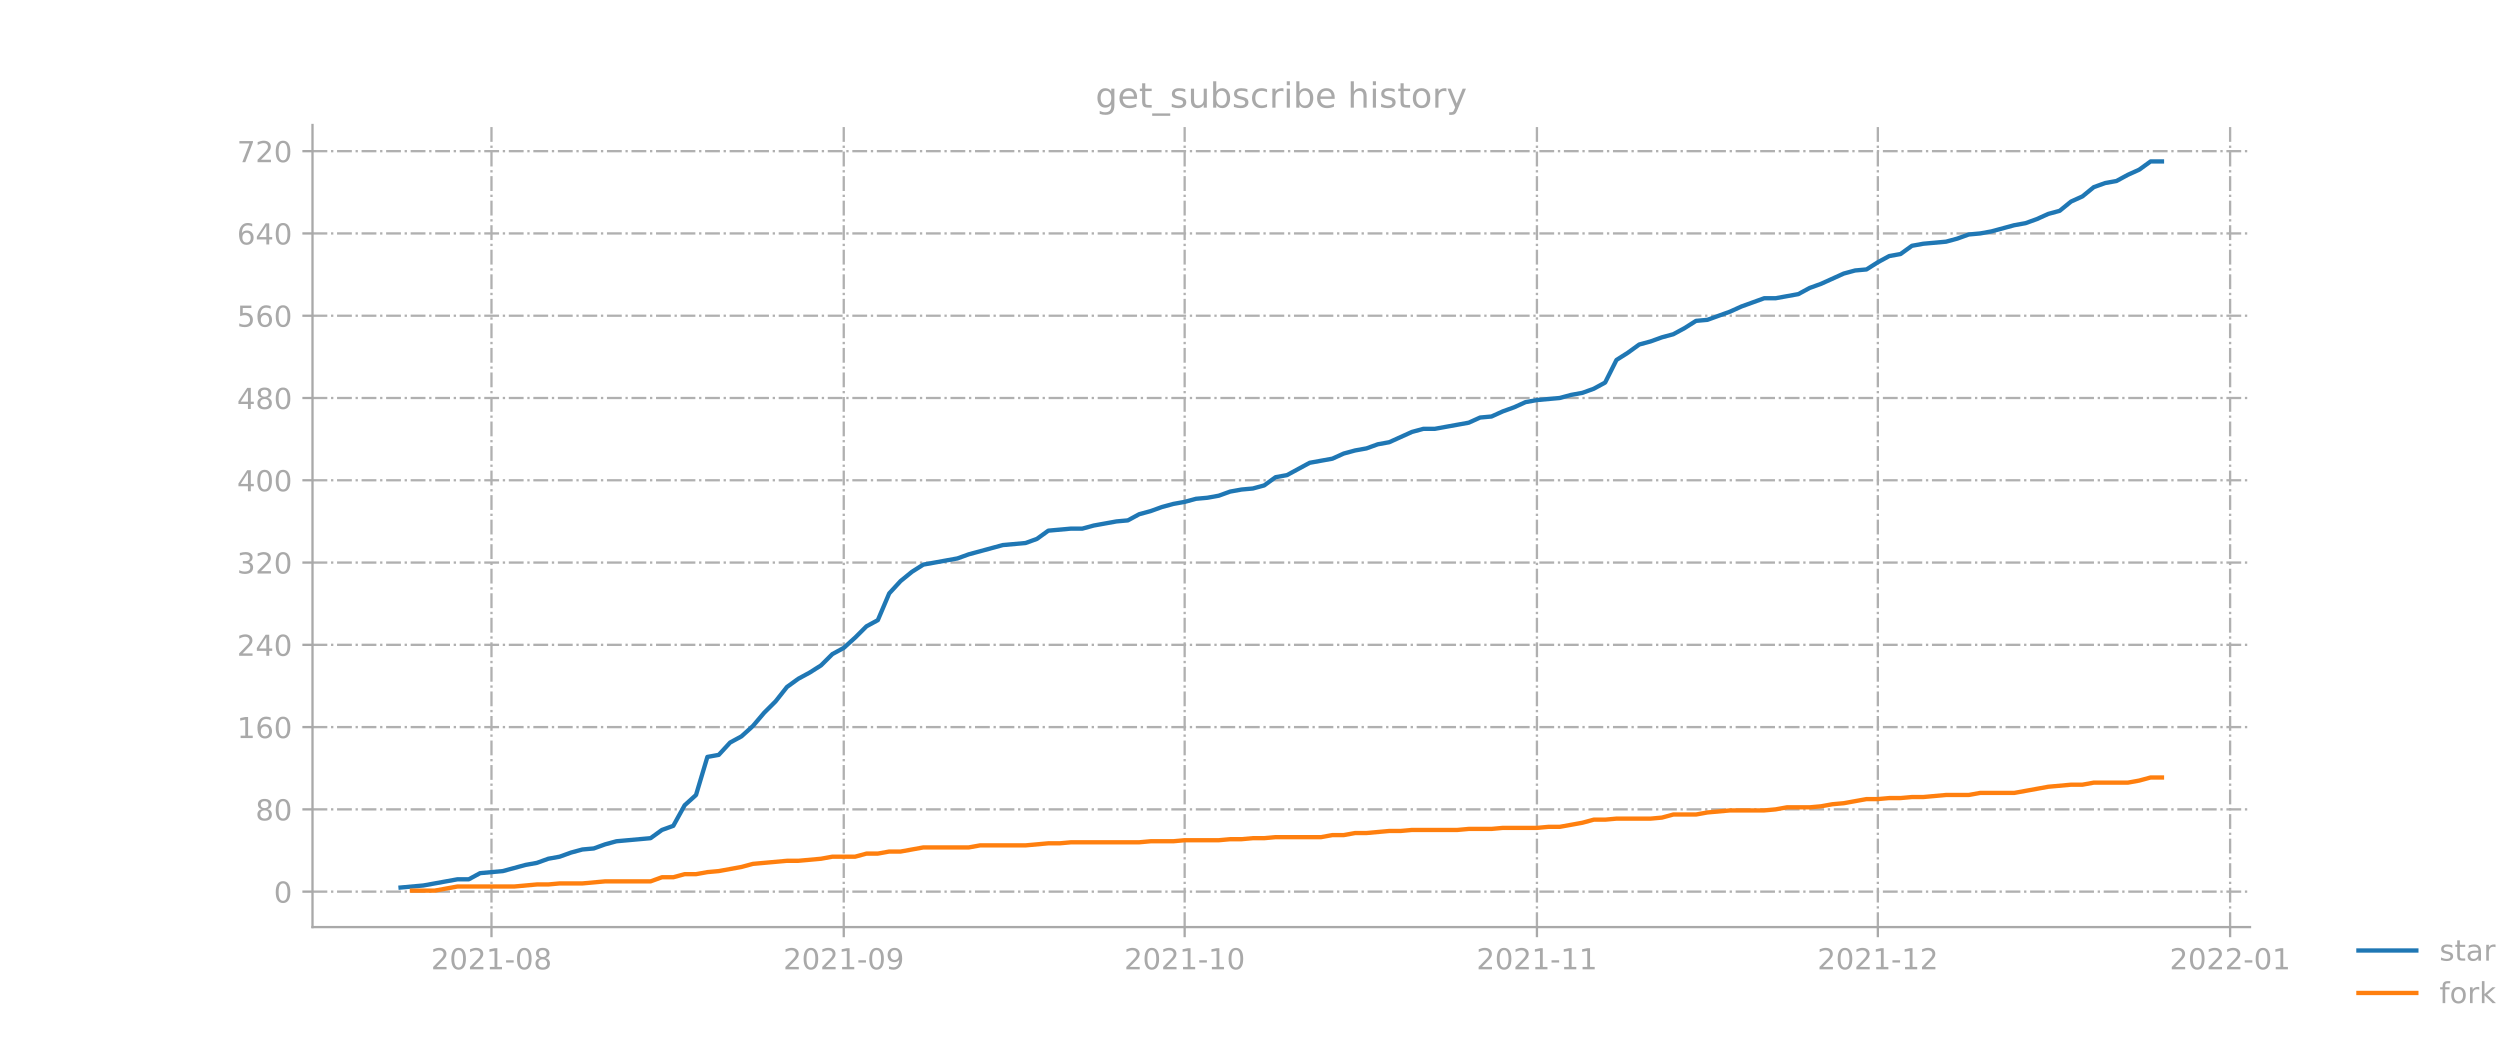
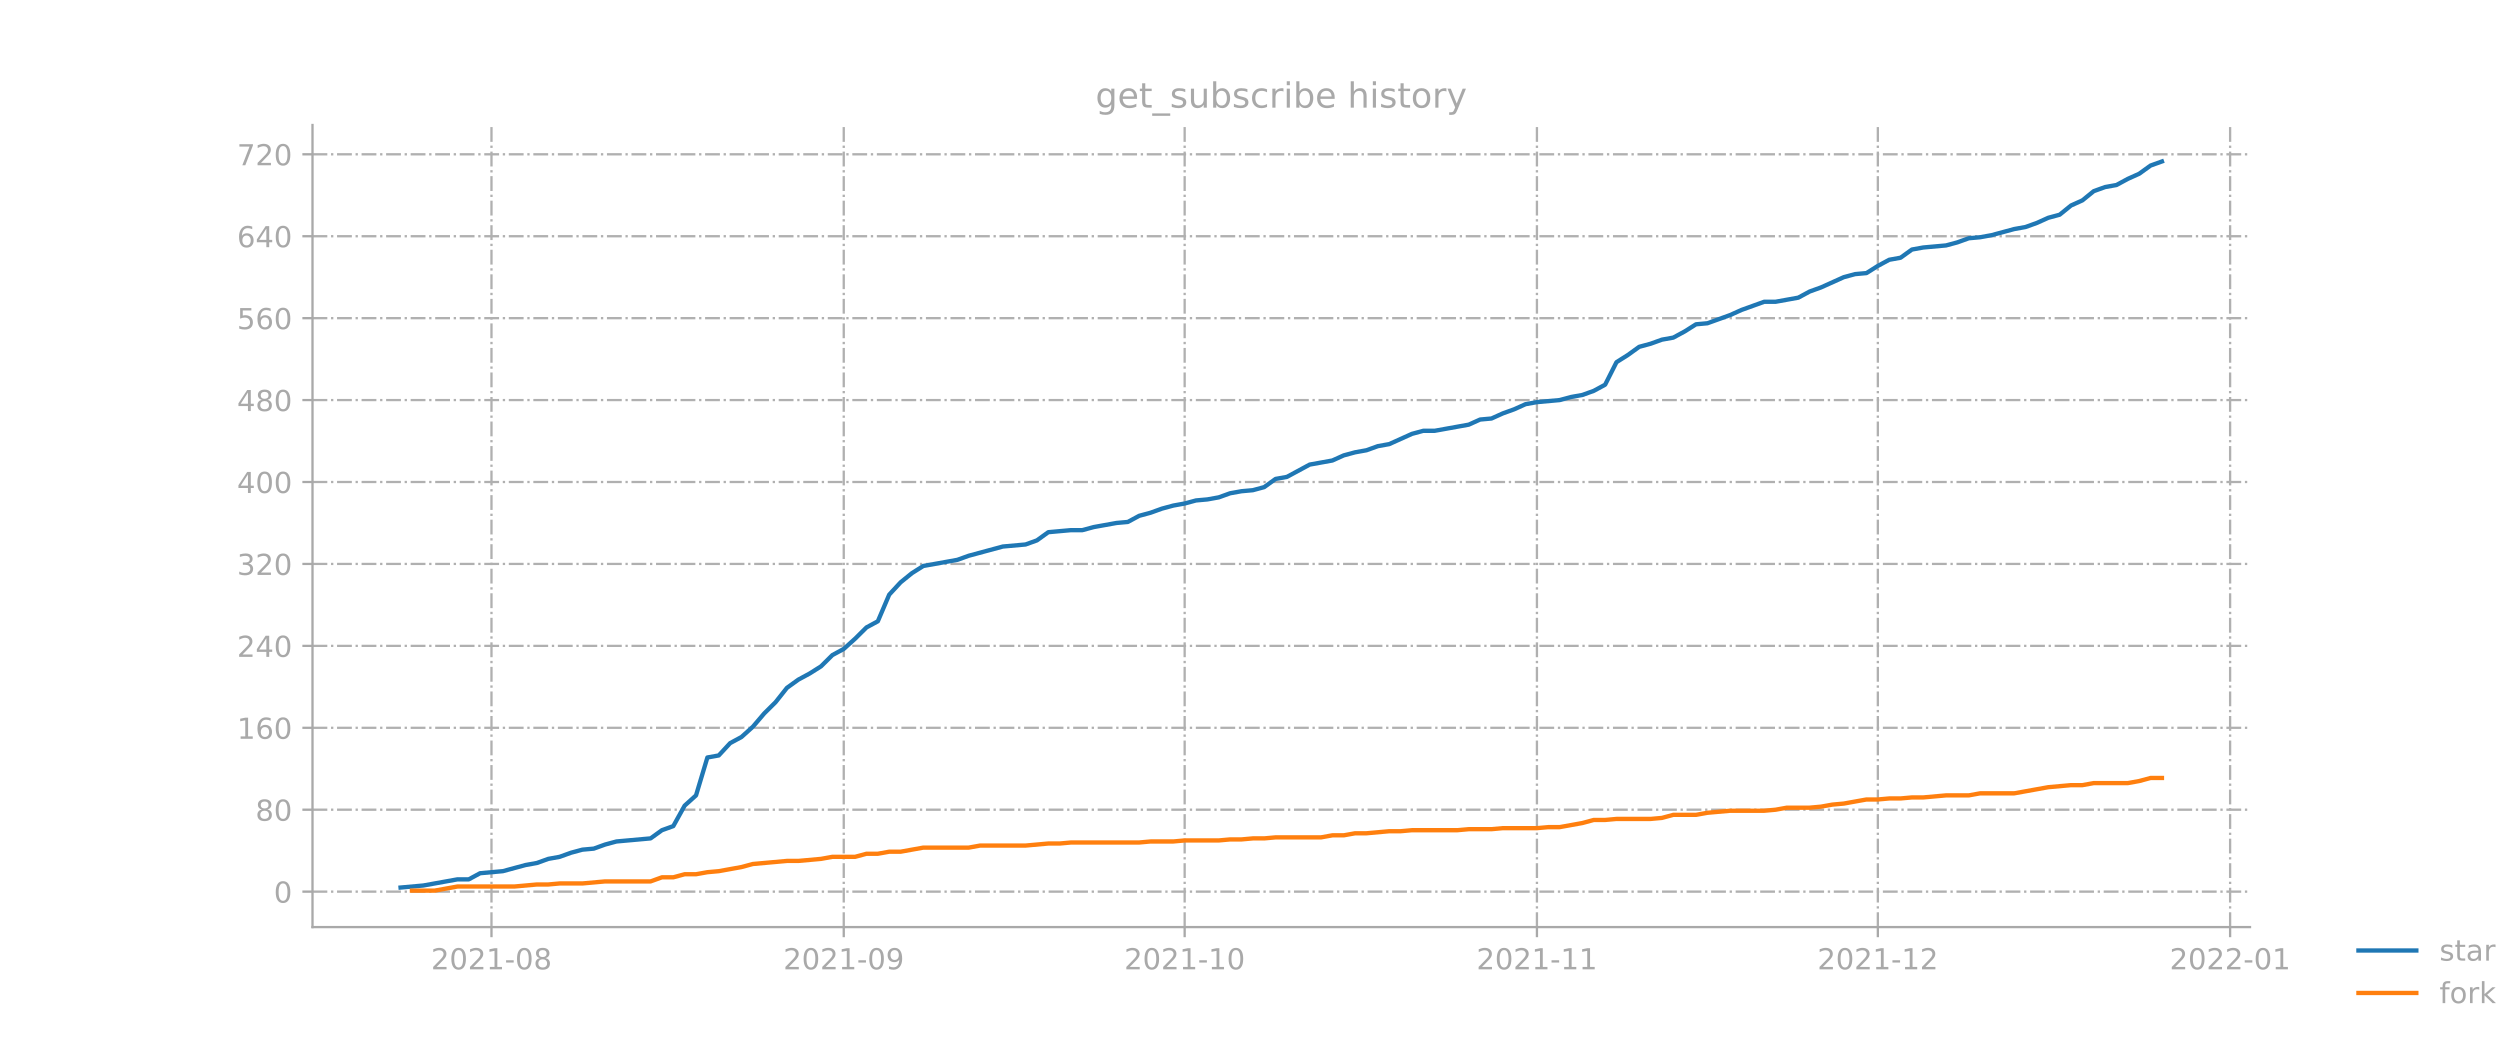
<svg xmlns="http://www.w3.org/2000/svg" xmlns:xlink="http://www.w3.org/1999/xlink" width="864pt" height="360pt" viewBox="0 0 864 360" version="1.1">
  <defs>
    <style type="text/css">*{stroke-linejoin: round; stroke-linecap: butt}</style>
  </defs>
  <g id="figure_1">
    <g id="patch_1">
      <path d="M 0 360  L 864 360  L 864 0  L 0 0  L 0 360  z " style="fill: none; opacity: 0" />
    </g>
    <g id="axes_1">
      <g id="patch_2">
        <path d="M 108 320.4  L 777.6 320.4  L 777.6 43.2  L 108 43.2  L 108 320.4  z " style="fill: none; opacity: 0" />
      </g>
      <g id="matplotlib.axis_1">
        <g id="xtick_1">
          <g id="line2d_1">
-             <path d="M 169.855 320.4  L 169.855 43.2  " clip-path="url(#p98aba30ec7)" style="fill: none; stroke-dasharray: 5.12,1.28,0.8,1.28; stroke-dashoffset: 0; stroke: #b0b0b0; stroke-width: 0.8" />
+             <path d="M 169.855 320.4  L 169.855 43.2  " clip-path="url(#pf46e5cdea1)" style="fill: none; stroke-dasharray: 5.12,1.28,0.8,1.28; stroke-dashoffset: 0; stroke: #b0b0b0; stroke-width: 0.8" />
          </g>
          <g id="line2d_2">
            <defs>
-               <path id="m4c841ac248" d="M 0 0  L 0 3.5  " style="stroke: #a9a9a9; stroke-width: 0.8" />
+               <path id="mf09d51a1e9" d="M 0 0  L 0 3.5  " style="stroke: #a9a9a9; stroke-width: 0.8" />
            </defs>
            <g>
-               <use xlink:href="#m4c841ac248" x="169.855" y="320.4" style="fill: #a9a9a9; stroke: #a9a9a9; stroke-width: 0.8" />
+               <use xlink:href="#mf09d51a1e9" x="169.855" y="320.4" style="fill: #a9a9a9; stroke: #a9a9a9; stroke-width: 0.8" />
            </g>
          </g>
          <g id="text_1">
            <g style="fill: #a9a9a9" transform="translate(148.9631 334.9984)scale(0.1 -0.1)">
              <defs>
                <path id="DejaVuSans-32" d="M 1228 531  L 3431 531  L 3431 0  L 469 0  L 469 531  Q 828 903 1448 1529  Q 2069 2156 2228 2338  Q 2531 2678 2651 2914  Q 2772 3150 2772 3378  Q 2772 3750 2511 3984  Q 2250 4219 1831 4219  Q 1534 4219 1204 4116  Q 875 4013 500 3803  L 500 4441  Q 881 4594 1212 4672  Q 1544 4750 1819 4750  Q 2544 4750 2975 4387  Q 3406 4025 3406 3419  Q 3406 3131 3298 2873  Q 3191 2616 2906 2266  Q 2828 2175 2409 1742  Q 1991 1309 1228 531  z " transform="scale(0.015625)" />
                <path id="DejaVuSans-30" d="M 2034 4250  Q 1547 4250 1301 3770  Q 1056 3291 1056 2328  Q 1056 1369 1301 889  Q 1547 409 2034 409  Q 2525 409 2770 889  Q 3016 1369 3016 2328  Q 3016 3291 2770 3770  Q 2525 4250 2034 4250  z M 2034 4750  Q 2819 4750 3233 4129  Q 3647 3509 3647 2328  Q 3647 1150 3233 529  Q 2819 -91 2034 -91  Q 1250 -91 836 529  Q 422 1150 422 2328  Q 422 3509 836 4129  Q 1250 4750 2034 4750  z " transform="scale(0.015625)" />
                <path id="DejaVuSans-31" d="M 794 531  L 1825 531  L 1825 4091  L 703 3866  L 703 4441  L 1819 4666  L 2450 4666  L 2450 531  L 3481 531  L 3481 0  L 794 0  L 794 531  z " transform="scale(0.015625)" />
                <path id="DejaVuSans-2d" d="M 313 2009  L 1997 2009  L 1997 1497  L 313 1497  L 313 2009  z " transform="scale(0.015625)" />
                <path id="DejaVuSans-38" d="M 2034 2216  Q 1584 2216 1326 1975  Q 1069 1734 1069 1313  Q 1069 891 1326 650  Q 1584 409 2034 409  Q 2484 409 2743 651  Q 3003 894 3003 1313  Q 3003 1734 2745 1975  Q 2488 2216 2034 2216  z M 1403 2484  Q 997 2584 770 2862  Q 544 3141 544 3541  Q 544 4100 942 4425  Q 1341 4750 2034 4750  Q 2731 4750 3128 4425  Q 3525 4100 3525 3541  Q 3525 3141 3298 2862  Q 3072 2584 2669 2484  Q 3125 2378 3379 2068  Q 3634 1759 3634 1313  Q 3634 634 3220 271  Q 2806 -91 2034 -91  Q 1263 -91 848 271  Q 434 634 434 1313  Q 434 1759 690 2068  Q 947 2378 1403 2484  z M 1172 3481  Q 1172 3119 1398 2916  Q 1625 2713 2034 2713  Q 2441 2713 2670 2916  Q 2900 3119 2900 3481  Q 2900 3844 2670 4047  Q 2441 4250 2034 4250  Q 1625 4250 1398 4047  Q 1172 3844 1172 3481  z " transform="scale(0.015625)" />
              </defs>
              <use xlink:href="#DejaVuSans-32" />
              <use xlink:href="#DejaVuSans-30" x="63.623" />
              <use xlink:href="#DejaVuSans-32" x="127.246" />
              <use xlink:href="#DejaVuSans-31" x="190.869" />
              <use xlink:href="#DejaVuSans-2d" x="254.492" />
              <use xlink:href="#DejaVuSans-30" x="290.576" />
              <use xlink:href="#DejaVuSans-38" x="354.199" />
            </g>
          </g>
        </g>
        <g id="xtick_2">
          <g id="line2d_3">
-             <path d="M 291.6 320.4  L 291.6 43.2  " clip-path="url(#p98aba30ec7)" style="fill: none; stroke-dasharray: 5.12,1.28,0.8,1.28; stroke-dashoffset: 0; stroke: #b0b0b0; stroke-width: 0.8" />
+             <path d="M 291.6 320.4  L 291.6 43.2  " clip-path="url(#pf46e5cdea1)" style="fill: none; stroke-dasharray: 5.12,1.28,0.8,1.28; stroke-dashoffset: 0; stroke: #b0b0b0; stroke-width: 0.8" />
          </g>
          <g id="line2d_4">
            <g>
-               <use xlink:href="#m4c841ac248" x="291.6" y="320.4" style="fill: #a9a9a9; stroke: #a9a9a9; stroke-width: 0.8" />
+               <use xlink:href="#mf09d51a1e9" x="291.6" y="320.4" style="fill: #a9a9a9; stroke: #a9a9a9; stroke-width: 0.8" />
            </g>
          </g>
          <g id="text_2">
            <g style="fill: #a9a9a9" transform="translate(270.7086 334.9984)scale(0.1 -0.1)">
              <defs>
                <path id="DejaVuSans-39" d="M 703 97  L 703 672  Q 941 559 1184 500  Q 1428 441 1663 441  Q 2288 441 2617 861  Q 2947 1281 2994 2138  Q 2813 1869 2534 1725  Q 2256 1581 1919 1581  Q 1219 1581 811 2004  Q 403 2428 403 3163  Q 403 3881 828 4315  Q 1253 4750 1959 4750  Q 2769 4750 3195 4129  Q 3622 3509 3622 2328  Q 3622 1225 3098 567  Q 2575 -91 1691 -91  Q 1453 -91 1209 -44  Q 966 3 703 97  z M 1959 2075  Q 2384 2075 2632 2365  Q 2881 2656 2881 3163  Q 2881 3666 2632 3958  Q 2384 4250 1959 4250  Q 1534 4250 1286 3958  Q 1038 3666 1038 3163  Q 1038 2656 1286 2365  Q 1534 2075 1959 2075  z " transform="scale(0.015625)" />
              </defs>
              <use xlink:href="#DejaVuSans-32" />
              <use xlink:href="#DejaVuSans-30" x="63.623" />
              <use xlink:href="#DejaVuSans-32" x="127.246" />
              <use xlink:href="#DejaVuSans-31" x="190.869" />
              <use xlink:href="#DejaVuSans-2d" x="254.492" />
              <use xlink:href="#DejaVuSans-30" x="290.576" />
              <use xlink:href="#DejaVuSans-39" x="354.199" />
            </g>
          </g>
        </g>
        <g id="xtick_3">
          <g id="line2d_5">
-             <path d="M 409.418 320.4  L 409.418 43.2  " clip-path="url(#p98aba30ec7)" style="fill: none; stroke-dasharray: 5.12,1.28,0.8,1.28; stroke-dashoffset: 0; stroke: #b0b0b0; stroke-width: 0.8" />
+             <path d="M 409.418 320.4  L 409.418 43.2  " clip-path="url(#pf46e5cdea1)" style="fill: none; stroke-dasharray: 5.12,1.28,0.8,1.28; stroke-dashoffset: 0; stroke: #b0b0b0; stroke-width: 0.8" />
          </g>
          <g id="line2d_6">
            <g>
-               <use xlink:href="#m4c841ac248" x="409.418" y="320.4" style="fill: #a9a9a9; stroke: #a9a9a9; stroke-width: 0.8" />
+               <use xlink:href="#mf09d51a1e9" x="409.418" y="320.4" style="fill: #a9a9a9; stroke: #a9a9a9; stroke-width: 0.8" />
            </g>
          </g>
          <g id="text_3">
            <g style="fill: #a9a9a9" transform="translate(388.5268 334.9984)scale(0.1 -0.1)">
              <use xlink:href="#DejaVuSans-32" />
              <use xlink:href="#DejaVuSans-30" x="63.623" />
              <use xlink:href="#DejaVuSans-32" x="127.246" />
              <use xlink:href="#DejaVuSans-31" x="190.869" />
              <use xlink:href="#DejaVuSans-2d" x="254.492" />
              <use xlink:href="#DejaVuSans-31" x="290.576" />
              <use xlink:href="#DejaVuSans-30" x="354.199" />
            </g>
          </g>
        </g>
        <g id="xtick_4">
          <g id="line2d_7">
-             <path d="M 531.164 320.4  L 531.164 43.2  " clip-path="url(#p98aba30ec7)" style="fill: none; stroke-dasharray: 5.12,1.28,0.8,1.28; stroke-dashoffset: 0; stroke: #b0b0b0; stroke-width: 0.8" />
+             <path d="M 531.164 320.4  L 531.164 43.2  " clip-path="url(#pf46e5cdea1)" style="fill: none; stroke-dasharray: 5.12,1.28,0.8,1.28; stroke-dashoffset: 0; stroke: #b0b0b0; stroke-width: 0.8" />
          </g>
          <g id="line2d_8">
            <g>
-               <use xlink:href="#m4c841ac248" x="531.164" y="320.4" style="fill: #a9a9a9; stroke: #a9a9a9; stroke-width: 0.8" />
+               <use xlink:href="#mf09d51a1e9" x="531.164" y="320.4" style="fill: #a9a9a9; stroke: #a9a9a9; stroke-width: 0.8" />
            </g>
          </g>
          <g id="text_4">
            <g style="fill: #a9a9a9" transform="translate(510.2722 334.9984)scale(0.1 -0.1)">
              <use xlink:href="#DejaVuSans-32" />
              <use xlink:href="#DejaVuSans-30" x="63.623" />
              <use xlink:href="#DejaVuSans-32" x="127.246" />
              <use xlink:href="#DejaVuSans-31" x="190.869" />
              <use xlink:href="#DejaVuSans-2d" x="254.492" />
              <use xlink:href="#DejaVuSans-31" x="290.576" />
              <use xlink:href="#DejaVuSans-31" x="354.199" />
            </g>
          </g>
        </g>
        <g id="xtick_5">
          <g id="line2d_9">
-             <path d="M 648.982 320.4  L 648.982 43.2  " clip-path="url(#p98aba30ec7)" style="fill: none; stroke-dasharray: 5.12,1.28,0.8,1.28; stroke-dashoffset: 0; stroke: #b0b0b0; stroke-width: 0.8" />
+             <path d="M 648.982 320.4  L 648.982 43.2  " clip-path="url(#pf46e5cdea1)" style="fill: none; stroke-dasharray: 5.12,1.28,0.8,1.28; stroke-dashoffset: 0; stroke: #b0b0b0; stroke-width: 0.8" />
          </g>
          <g id="line2d_10">
            <g>
-               <use xlink:href="#m4c841ac248" x="648.982" y="320.4" style="fill: #a9a9a9; stroke: #a9a9a9; stroke-width: 0.8" />
+               <use xlink:href="#mf09d51a1e9" x="648.982" y="320.4" style="fill: #a9a9a9; stroke: #a9a9a9; stroke-width: 0.8" />
            </g>
          </g>
          <g id="text_5">
            <g style="fill: #a9a9a9" transform="translate(628.0904 334.9984)scale(0.1 -0.1)">
              <use xlink:href="#DejaVuSans-32" />
              <use xlink:href="#DejaVuSans-30" x="63.623" />
              <use xlink:href="#DejaVuSans-32" x="127.246" />
              <use xlink:href="#DejaVuSans-31" x="190.869" />
              <use xlink:href="#DejaVuSans-2d" x="254.492" />
              <use xlink:href="#DejaVuSans-31" x="290.576" />
              <use xlink:href="#DejaVuSans-32" x="354.199" />
            </g>
          </g>
        </g>
        <g id="xtick_6">
          <g id="line2d_11">
-             <path d="M 770.727 320.4  L 770.727 43.2  " clip-path="url(#p98aba30ec7)" style="fill: none; stroke-dasharray: 5.12,1.28,0.8,1.28; stroke-dashoffset: 0; stroke: #b0b0b0; stroke-width: 0.8" />
+             <path d="M 770.727 320.4  L 770.727 43.2  " clip-path="url(#pf46e5cdea1)" style="fill: none; stroke-dasharray: 5.12,1.28,0.8,1.28; stroke-dashoffset: 0; stroke: #b0b0b0; stroke-width: 0.8" />
          </g>
          <g id="line2d_12">
            <g>
-               <use xlink:href="#m4c841ac248" x="770.727" y="320.4" style="fill: #a9a9a9; stroke: #a9a9a9; stroke-width: 0.8" />
+               <use xlink:href="#mf09d51a1e9" x="770.727" y="320.4" style="fill: #a9a9a9; stroke: #a9a9a9; stroke-width: 0.8" />
            </g>
          </g>
          <g id="text_6">
            <g style="fill: #a9a9a9" transform="translate(749.8359 334.9984)scale(0.1 -0.1)">
              <use xlink:href="#DejaVuSans-32" />
              <use xlink:href="#DejaVuSans-30" x="63.623" />
              <use xlink:href="#DejaVuSans-32" x="127.246" />
              <use xlink:href="#DejaVuSans-32" x="190.869" />
              <use xlink:href="#DejaVuSans-2d" x="254.492" />
              <use xlink:href="#DejaVuSans-30" x="290.576" />
              <use xlink:href="#DejaVuSans-31" x="354.199" />
            </g>
          </g>
        </g>
      </g>
      <g id="matplotlib.axis_2">
        <g id="ytick_1">
          <g id="line2d_13">
-             <path d="M 108 308.155  L 777.6 308.155  " clip-path="url(#p98aba30ec7)" style="fill: none; stroke-dasharray: 5.12,1.28,0.8,1.28; stroke-dashoffset: 0; stroke: #b0b0b0; stroke-width: 0.8" />
+             <path d="M 108 308.154  L 777.6 308.154  " clip-path="url(#pf46e5cdea1)" style="fill: none; stroke-dasharray: 5.12,1.28,0.8,1.28; stroke-dashoffset: 0; stroke: #b0b0b0; stroke-width: 0.8" />
          </g>
          <g id="line2d_14">
            <defs>
-               <path id="m7d72bcf5c8" d="M 0 0  L -3.5 0  " style="stroke: #a9a9a9; stroke-width: 0.8" />
+               <path id="mc308104a39" d="M 0 0  L -3.5 0  " style="stroke: #a9a9a9; stroke-width: 0.8" />
            </defs>
            <g>
-               <use xlink:href="#m7d72bcf5c8" x="108" y="308.155" style="fill: #a9a9a9; stroke: #a9a9a9; stroke-width: 0.8" />
+               <use xlink:href="#mc308104a39" x="108" y="308.154" style="fill: #a9a9a9; stroke: #a9a9a9; stroke-width: 0.8" />
            </g>
          </g>
          <g id="text_7">
-             <g style="fill: #a9a9a9" transform="translate(94.6375 311.9546)scale(0.1 -0.1)">
+             <g style="fill: #a9a9a9" transform="translate(94.6375 311.9532)scale(0.1 -0.1)">
              <use xlink:href="#DejaVuSans-30" />
            </g>
          </g>
        </g>
        <g id="ytick_2">
          <g id="line2d_15">
-             <path d="M 108 279.721  L 777.6 279.721  " clip-path="url(#p98aba30ec7)" style="fill: none; stroke-dasharray: 5.12,1.28,0.8,1.28; stroke-dashoffset: 0; stroke: #b0b0b0; stroke-width: 0.8" />
+             <path d="M 108 279.839  L 777.6 279.839  " clip-path="url(#pf46e5cdea1)" style="fill: none; stroke-dasharray: 5.12,1.28,0.8,1.28; stroke-dashoffset: 0; stroke: #b0b0b0; stroke-width: 0.8" />
          </g>
          <g id="line2d_16">
            <g>
-               <use xlink:href="#m7d72bcf5c8" x="108" y="279.721" style="fill: #a9a9a9; stroke: #a9a9a9; stroke-width: 0.8" />
+               <use xlink:href="#mc308104a39" x="108" y="279.839" style="fill: #a9a9a9; stroke: #a9a9a9; stroke-width: 0.8" />
            </g>
          </g>
          <g id="text_8">
-             <g style="fill: #a9a9a9" transform="translate(88.275 283.5202)scale(0.1 -0.1)">
+             <g style="fill: #a9a9a9" transform="translate(88.275 283.6385)scale(0.1 -0.1)">
              <use xlink:href="#DejaVuSans-38" />
              <use xlink:href="#DejaVuSans-30" x="63.623" />
            </g>
          </g>
        </g>
        <g id="ytick_3">
          <g id="line2d_17">
-             <path d="M 108 251.287  L 777.6 251.287  " clip-path="url(#p98aba30ec7)" style="fill: none; stroke-dasharray: 5.12,1.28,0.8,1.28; stroke-dashoffset: 0; stroke: #b0b0b0; stroke-width: 0.8" />
+             <path d="M 108 251.525  L 777.6 251.525  " clip-path="url(#pf46e5cdea1)" style="fill: none; stroke-dasharray: 5.12,1.28,0.8,1.28; stroke-dashoffset: 0; stroke: #b0b0b0; stroke-width: 0.8" />
          </g>
          <g id="line2d_18">
            <g>
-               <use xlink:href="#m7d72bcf5c8" x="108" y="251.287" style="fill: #a9a9a9; stroke: #a9a9a9; stroke-width: 0.8" />
+               <use xlink:href="#mc308104a39" x="108" y="251.525" style="fill: #a9a9a9; stroke: #a9a9a9; stroke-width: 0.8" />
            </g>
          </g>
          <g id="text_9">
-             <g style="fill: #a9a9a9" transform="translate(81.9125 255.0858)scale(0.1 -0.1)">
+             <g style="fill: #a9a9a9" transform="translate(81.9125 255.3239)scale(0.1 -0.1)">
              <defs>
                <path id="DejaVuSans-36" d="M 2113 2584  Q 1688 2584 1439 2293  Q 1191 2003 1191 1497  Q 1191 994 1439 701  Q 1688 409 2113 409  Q 2538 409 2786 701  Q 3034 994 3034 1497  Q 3034 2003 2786 2293  Q 2538 2584 2113 2584  z M 3366 4563  L 3366 3988  Q 3128 4100 2886 4159  Q 2644 4219 2406 4219  Q 1781 4219 1451 3797  Q 1122 3375 1075 2522  Q 1259 2794 1537 2939  Q 1816 3084 2150 3084  Q 2853 3084 3261 2657  Q 3669 2231 3669 1497  Q 3669 778 3244 343  Q 2819 -91 2113 -91  Q 1303 -91 875 529  Q 447 1150 447 2328  Q 447 3434 972 4092  Q 1497 4750 2381 4750  Q 2619 4750 2861 4703  Q 3103 4656 3366 4563  z " transform="scale(0.015625)" />
              </defs>
              <use xlink:href="#DejaVuSans-31" />
              <use xlink:href="#DejaVuSans-36" x="63.623" />
              <use xlink:href="#DejaVuSans-30" x="127.246" />
            </g>
          </g>
        </g>
        <g id="ytick_4">
          <g id="line2d_19">
-             <path d="M 108 222.852  L 777.6 222.852  " clip-path="url(#p98aba30ec7)" style="fill: none; stroke-dasharray: 5.12,1.28,0.8,1.28; stroke-dashoffset: 0; stroke: #b0b0b0; stroke-width: 0.8" />
+             <path d="M 108 223.21  L 777.6 223.21  " clip-path="url(#pf46e5cdea1)" style="fill: none; stroke-dasharray: 5.12,1.28,0.8,1.28; stroke-dashoffset: 0; stroke: #b0b0b0; stroke-width: 0.8" />
          </g>
          <g id="line2d_20">
            <g>
-               <use xlink:href="#m7d72bcf5c8" x="108" y="222.852" style="fill: #a9a9a9; stroke: #a9a9a9; stroke-width: 0.8" />
+               <use xlink:href="#mc308104a39" x="108" y="223.21" style="fill: #a9a9a9; stroke: #a9a9a9; stroke-width: 0.8" />
            </g>
          </g>
          <g id="text_10">
-             <g style="fill: #a9a9a9" transform="translate(81.9125 226.6514)scale(0.1 -0.1)">
+             <g style="fill: #a9a9a9" transform="translate(81.9125 227.0093)scale(0.1 -0.1)">
              <defs>
                <path id="DejaVuSans-34" d="M 2419 4116  L 825 1625  L 2419 1625  L 2419 4116  z M 2253 4666  L 3047 4666  L 3047 1625  L 3713 1625  L 3713 1100  L 3047 1100  L 3047 0  L 2419 0  L 2419 1100  L 313 1100  L 313 1709  L 2253 4666  z " transform="scale(0.015625)" />
              </defs>
              <use xlink:href="#DejaVuSans-32" />
              <use xlink:href="#DejaVuSans-34" x="63.623" />
              <use xlink:href="#DejaVuSans-30" x="127.246" />
            </g>
          </g>
        </g>
        <g id="ytick_5">
          <g id="line2d_21">
-             <path d="M 108 194.418  L 777.6 194.418  " clip-path="url(#p98aba30ec7)" style="fill: none; stroke-dasharray: 5.12,1.28,0.8,1.28; stroke-dashoffset: 0; stroke: #b0b0b0; stroke-width: 0.8" />
+             <path d="M 108 194.896  L 777.6 194.896  " clip-path="url(#pf46e5cdea1)" style="fill: none; stroke-dasharray: 5.12,1.28,0.8,1.28; stroke-dashoffset: 0; stroke: #b0b0b0; stroke-width: 0.8" />
          </g>
          <g id="line2d_22">
            <g>
-               <use xlink:href="#m7d72bcf5c8" x="108" y="194.418" style="fill: #a9a9a9; stroke: #a9a9a9; stroke-width: 0.8" />
+               <use xlink:href="#mc308104a39" x="108" y="194.896" style="fill: #a9a9a9; stroke: #a9a9a9; stroke-width: 0.8" />
            </g>
          </g>
          <g id="text_11">
-             <g style="fill: #a9a9a9" transform="translate(81.9125 198.217)scale(0.1 -0.1)">
+             <g style="fill: #a9a9a9" transform="translate(81.9125 198.6947)scale(0.1 -0.1)">
              <defs>
                <path id="DejaVuSans-33" d="M 2597 2516  Q 3050 2419 3304 2112  Q 3559 1806 3559 1356  Q 3559 666 3084 287  Q 2609 -91 1734 -91  Q 1441 -91 1130 -33  Q 819 25 488 141  L 488 750  Q 750 597 1062 519  Q 1375 441 1716 441  Q 2309 441 2620 675  Q 2931 909 2931 1356  Q 2931 1769 2642 2001  Q 2353 2234 1838 2234  L 1294 2234  L 1294 2753  L 1863 2753  Q 2328 2753 2575 2939  Q 2822 3125 2822 3475  Q 2822 3834 2567 4026  Q 2313 4219 1838 4219  Q 1578 4219 1281 4162  Q 984 4106 628 3988  L 628 4550  Q 988 4650 1302 4700  Q 1616 4750 1894 4750  Q 2613 4750 3031 4423  Q 3450 4097 3450 3541  Q 3450 3153 3228 2886  Q 3006 2619 2597 2516  z " transform="scale(0.015625)" />
              </defs>
              <use xlink:href="#DejaVuSans-33" />
              <use xlink:href="#DejaVuSans-32" x="63.623" />
              <use xlink:href="#DejaVuSans-30" x="127.246" />
            </g>
          </g>
        </g>
        <g id="ytick_6">
          <g id="line2d_23">
-             <path d="M 108 165.983  L 777.6 165.983  " clip-path="url(#p98aba30ec7)" style="fill: none; stroke-dasharray: 5.12,1.28,0.8,1.28; stroke-dashoffset: 0; stroke: #b0b0b0; stroke-width: 0.8" />
+             <path d="M 108 166.581  L 777.6 166.581  " clip-path="url(#pf46e5cdea1)" style="fill: none; stroke-dasharray: 5.12,1.28,0.8,1.28; stroke-dashoffset: 0; stroke: #b0b0b0; stroke-width: 0.8" />
          </g>
          <g id="line2d_24">
            <g>
-               <use xlink:href="#m7d72bcf5c8" x="108" y="165.983" style="fill: #a9a9a9; stroke: #a9a9a9; stroke-width: 0.8" />
+               <use xlink:href="#mc308104a39" x="108" y="166.581" style="fill: #a9a9a9; stroke: #a9a9a9; stroke-width: 0.8" />
            </g>
          </g>
          <g id="text_12">
-             <g style="fill: #a9a9a9" transform="translate(81.9125 169.7826)scale(0.1 -0.1)">
+             <g style="fill: #a9a9a9" transform="translate(81.9125 170.3801)scale(0.1 -0.1)">
              <use xlink:href="#DejaVuSans-34" />
              <use xlink:href="#DejaVuSans-30" x="63.623" />
              <use xlink:href="#DejaVuSans-30" x="127.246" />
            </g>
          </g>
        </g>
        <g id="ytick_7">
          <g id="line2d_25">
-             <path d="M 108 137.549  L 777.6 137.549  " clip-path="url(#p98aba30ec7)" style="fill: none; stroke-dasharray: 5.12,1.28,0.8,1.28; stroke-dashoffset: 0; stroke: #b0b0b0; stroke-width: 0.8" />
+             <path d="M 108 138.266  L 777.6 138.266  " clip-path="url(#pf46e5cdea1)" style="fill: none; stroke-dasharray: 5.12,1.28,0.8,1.28; stroke-dashoffset: 0; stroke: #b0b0b0; stroke-width: 0.8" />
          </g>
          <g id="line2d_26">
            <g>
-               <use xlink:href="#m7d72bcf5c8" x="108" y="137.549" style="fill: #a9a9a9; stroke: #a9a9a9; stroke-width: 0.8" />
+               <use xlink:href="#mc308104a39" x="108" y="138.266" style="fill: #a9a9a9; stroke: #a9a9a9; stroke-width: 0.8" />
            </g>
          </g>
          <g id="text_13">
-             <g style="fill: #a9a9a9" transform="translate(81.9125 141.3482)scale(0.1 -0.1)">
+             <g style="fill: #a9a9a9" transform="translate(81.9125 142.0655)scale(0.1 -0.1)">
              <use xlink:href="#DejaVuSans-34" />
              <use xlink:href="#DejaVuSans-38" x="63.623" />
              <use xlink:href="#DejaVuSans-30" x="127.246" />
            </g>
          </g>
        </g>
        <g id="ytick_8">
          <g id="line2d_27">
-             <path d="M 108 109.115  L 777.6 109.115  " clip-path="url(#p98aba30ec7)" style="fill: none; stroke-dasharray: 5.12,1.28,0.8,1.28; stroke-dashoffset: 0; stroke: #b0b0b0; stroke-width: 0.8" />
+             <path d="M 108 109.952  L 777.6 109.952  " clip-path="url(#pf46e5cdea1)" style="fill: none; stroke-dasharray: 5.12,1.28,0.8,1.28; stroke-dashoffset: 0; stroke: #b0b0b0; stroke-width: 0.8" />
          </g>
          <g id="line2d_28">
            <g>
-               <use xlink:href="#m7d72bcf5c8" x="108" y="109.115" style="fill: #a9a9a9; stroke: #a9a9a9; stroke-width: 0.8" />
+               <use xlink:href="#mc308104a39" x="108" y="109.952" style="fill: #a9a9a9; stroke: #a9a9a9; stroke-width: 0.8" />
            </g>
          </g>
          <g id="text_14">
-             <g style="fill: #a9a9a9" transform="translate(81.9125 112.9137)scale(0.1 -0.1)">
+             <g style="fill: #a9a9a9" transform="translate(81.9125 113.7509)scale(0.1 -0.1)">
              <defs>
                <path id="DejaVuSans-35" d="M 691 4666  L 3169 4666  L 3169 4134  L 1269 4134  L 1269 2991  Q 1406 3038 1543 3061  Q 1681 3084 1819 3084  Q 2600 3084 3056 2656  Q 3513 2228 3513 1497  Q 3513 744 3044 326  Q 2575 -91 1722 -91  Q 1428 -91 1123 -41  Q 819 9 494 109  L 494 744  Q 775 591 1075 516  Q 1375 441 1709 441  Q 2250 441 2565 725  Q 2881 1009 2881 1497  Q 2881 1984 2565 2268  Q 2250 2553 1709 2553  Q 1456 2553 1204 2497  Q 953 2441 691 2322  L 691 4666  z " transform="scale(0.015625)" />
              </defs>
              <use xlink:href="#DejaVuSans-35" />
              <use xlink:href="#DejaVuSans-36" x="63.623" />
              <use xlink:href="#DejaVuSans-30" x="127.246" />
            </g>
          </g>
        </g>
        <g id="ytick_9">
          <g id="line2d_29">
-             <path d="M 108 80.68  L 777.6 80.68  " clip-path="url(#p98aba30ec7)" style="fill: none; stroke-dasharray: 5.12,1.28,0.8,1.28; stroke-dashoffset: 0; stroke: #b0b0b0; stroke-width: 0.8" />
+             <path d="M 108 81.637  L 777.6 81.637  " clip-path="url(#pf46e5cdea1)" style="fill: none; stroke-dasharray: 5.12,1.28,0.8,1.28; stroke-dashoffset: 0; stroke: #b0b0b0; stroke-width: 0.8" />
          </g>
          <g id="line2d_30">
            <g>
-               <use xlink:href="#m7d72bcf5c8" x="108" y="80.68" style="fill: #a9a9a9; stroke: #a9a9a9; stroke-width: 0.8" />
+               <use xlink:href="#mc308104a39" x="108" y="81.637" style="fill: #a9a9a9; stroke: #a9a9a9; stroke-width: 0.8" />
            </g>
          </g>
          <g id="text_15">
-             <g style="fill: #a9a9a9" transform="translate(81.9125 84.47933)scale(0.1 -0.1)">
+             <g style="fill: #a9a9a9" transform="translate(81.9125 85.4363)scale(0.1 -0.1)">
              <use xlink:href="#DejaVuSans-36" />
              <use xlink:href="#DejaVuSans-34" x="63.623" />
              <use xlink:href="#DejaVuSans-30" x="127.246" />
            </g>
          </g>
        </g>
        <g id="ytick_10">
          <g id="line2d_31">
-             <path d="M 108 52.246  L 777.6 52.246  " clip-path="url(#p98aba30ec7)" style="fill: none; stroke-dasharray: 5.12,1.28,0.8,1.28; stroke-dashoffset: 0; stroke: #b0b0b0; stroke-width: 0.8" />
+             <path d="M 108 53.322  L 777.6 53.322  " clip-path="url(#pf46e5cdea1)" style="fill: none; stroke-dasharray: 5.12,1.28,0.8,1.28; stroke-dashoffset: 0; stroke: #b0b0b0; stroke-width: 0.8" />
          </g>
          <g id="line2d_32">
            <g>
-               <use xlink:href="#m7d72bcf5c8" x="108" y="52.246" style="fill: #a9a9a9; stroke: #a9a9a9; stroke-width: 0.8" />
+               <use xlink:href="#mc308104a39" x="108" y="53.322" style="fill: #a9a9a9; stroke: #a9a9a9; stroke-width: 0.8" />
            </g>
          </g>
          <g id="text_16">
-             <g style="fill: #a9a9a9" transform="translate(81.9125 56.04492)scale(0.1 -0.1)">
+             <g style="fill: #a9a9a9" transform="translate(81.9125 57.12169)scale(0.1 -0.1)">
              <defs>
                <path id="DejaVuSans-37" d="M 525 4666  L 3525 4666  L 3525 4397  L 1831 0  L 1172 0  L 2766 4134  L 525 4134  L 525 4666  z " transform="scale(0.015625)" />
              </defs>
              <use xlink:href="#DejaVuSans-37" />
              <use xlink:href="#DejaVuSans-32" x="63.623" />
              <use xlink:href="#DejaVuSans-30" x="127.246" />
            </g>
          </g>
        </g>
      </g>
      <g id="line2d_33">
-         <path d="M 138.436 306.734  L 146.291 306.023  L 158.073 303.89  L 162 303.89  L 165.927 301.758  L 173.782 301.047  L 181.636 298.914  L 185.564 298.203  L 189.491 296.782  L 193.418 296.071  L 197.345 294.649  L 201.273 293.583  L 205.2 293.227  L 209.127 291.806  L 213.055 290.739  L 224.836 289.673  L 228.764 286.83  L 232.691 285.408  L 236.618 278.299  L 240.545 274.745  L 244.473 261.594  L 248.4 260.883  L 252.327 256.618  L 256.255 254.485  L 260.182 250.931  L 264.109 246.311  L 268.036 242.401  L 271.964 237.425  L 275.891 234.581  L 279.818 232.449  L 283.745 229.961  L 287.673 226.051  L 291.6 223.918  L 295.527 220.364  L 299.455 216.454  L 303.382 214.322  L 307.309 205.081  L 311.236 200.816  L 315.164 197.617  L 319.091 195.129  L 330.873 192.996  L 334.8 191.574  L 346.582 188.375  L 354.436 187.665  L 358.364 186.243  L 362.291 183.399  L 370.145 182.689  L 374.073 182.689  L 378 181.622  L 385.855 180.201  L 389.782 179.845  L 393.709 177.713  L 397.636 176.646  L 401.564 175.225  L 405.491 174.158  L 409.418 173.447  L 413.345 172.381  L 417.273 172.026  L 421.2 171.315  L 425.127 169.893  L 429.055 169.182  L 432.982 168.827  L 436.909 167.761  L 440.836 164.917  L 444.764 164.206  L 452.618 159.941  L 460.473 158.519  L 464.4 156.742  L 468.327 155.676  L 472.255 154.965  L 476.182 153.543  L 480.109 152.832  L 487.964 149.278  L 491.891 148.212  L 495.818 148.212  L 507.6 146.079  L 511.527 144.302  L 515.455 143.947  L 519.382 142.17  L 523.309 140.748  L 527.236 138.971  L 531.164 138.26  L 539.018 137.549  L 542.945 136.483  L 546.873 135.772  L 550.8 134.35  L 554.727 132.217  L 558.655 124.398  L 562.582 121.91  L 566.509 119.067  L 570.436 118  L 574.364 116.579  L 578.291 115.512  L 582.218 113.38  L 586.145 110.892  L 590.073 110.536  L 597.927 107.693  L 601.855 105.916  L 609.709 103.072  L 613.636 103.072  L 621.491 101.65  L 625.418 99.518  L 629.345 98.096  L 637.2 94.542  L 641.127 93.476  L 645.055 93.12  L 648.982 90.632  L 652.909 88.5  L 656.836 87.789  L 660.764 84.945  L 664.691 84.234  L 672.545 83.524  L 676.473 82.457  L 680.4 81.036  L 684.327 80.68  L 688.255 79.969  L 696.109 77.837  L 700.036 77.126  L 703.964 75.704  L 707.891 73.927  L 711.818 72.861  L 715.745 69.662  L 719.673 67.885  L 723.6 64.686  L 727.527 63.264  L 731.455 62.553  L 735.382 60.421  L 739.309 58.643  L 743.236 55.8  L 747.164 55.8  L 747.164 55.8  " clip-path="url(#p98aba30ec7)" style="fill: none; stroke: #1f77b4; stroke-width: 1.5; stroke-linecap: square" />
+         <path d="M 138.436 306.738  L 146.291 306.03  L 158.073 303.907  L 162 303.907  L 165.927 301.783  L 173.782 301.075  L 181.636 298.952  L 185.564 298.244  L 189.491 296.828  L 193.418 296.12  L 197.345 294.704  L 201.273 293.643  L 205.2 293.289  L 209.127 291.873  L 213.055 290.811  L 224.836 289.749  L 228.764 286.918  L 232.691 285.502  L 236.618 278.424  L 240.545 274.884  L 244.473 261.789  L 248.4 261.081  L 252.327 256.834  L 256.255 254.71  L 260.182 251.171  L 264.109 246.57  L 268.036 242.676  L 271.964 237.721  L 275.891 234.89  L 279.818 232.766  L 283.745 230.289  L 287.673 226.396  L 291.6 224.272  L 295.527 220.733  L 299.455 216.839  L 303.382 214.716  L 307.309 205.513  L 311.236 201.266  L 315.164 198.081  L 319.091 195.603  L 330.873 193.48  L 334.8 192.064  L 346.582 188.879  L 354.436 188.171  L 358.364 186.755  L 362.291 183.924  L 370.145 183.216  L 374.073 183.216  L 378 182.154  L 385.855 180.738  L 389.782 180.384  L 393.709 178.261  L 397.636 177.199  L 401.564 175.783  L 405.491 174.721  L 409.418 174.013  L 413.345 172.952  L 417.273 172.598  L 421.2 171.89  L 425.127 170.474  L 429.055 169.766  L 432.982 169.412  L 436.909 168.351  L 440.836 165.519  L 444.764 164.811  L 452.618 160.564  L 460.473 159.148  L 464.4 157.379  L 468.327 156.317  L 472.255 155.609  L 476.182 154.193  L 480.109 153.485  L 487.964 149.946  L 491.891 148.884  L 495.818 148.884  L 507.6 146.761  L 511.527 144.991  L 515.455 144.637  L 519.382 142.867  L 523.309 141.452  L 527.236 139.682  L 531.164 138.974  L 539.018 138.266  L 542.945 137.204  L 546.873 136.497  L 550.8 135.081  L 554.727 132.957  L 558.655 125.171  L 562.582 122.693  L 566.509 119.862  L 570.436 118.8  L 574.364 117.384  L 578.291 116.676  L 582.218 114.553  L 586.145 112.075  L 590.073 111.721  L 597.927 108.89  L 601.855 107.12  L 609.709 104.289  L 613.636 104.289  L 621.491 102.873  L 625.418 100.749  L 629.345 99.334  L 637.2 95.794  L 641.127 94.733  L 645.055 94.379  L 648.982 91.901  L 652.909 89.778  L 656.836 89.07  L 660.764 86.238  L 664.691 85.53  L 672.545 84.822  L 676.473 83.761  L 680.4 82.345  L 684.327 81.991  L 688.255 81.283  L 696.109 79.16  L 700.036 78.452  L 703.964 77.036  L 707.891 75.266  L 711.818 74.204  L 715.745 71.019  L 719.673 69.249  L 723.6 66.064  L 727.527 64.648  L 731.455 63.94  L 735.382 61.817  L 739.309 60.047  L 743.236 57.216  L 747.164 55.8  L 747.164 55.8  " clip-path="url(#pf46e5cdea1)" style="fill: none; stroke: #1f77b4; stroke-width: 1.5; stroke-linecap: square" />
      </g>
      <g id="line2d_34">
-         <path d="M 142.364 307.8  L 150.218 307.8  L 158.073 306.378  L 177.709 306.378  L 185.564 305.667  L 189.491 305.667  L 193.418 305.312  L 201.273 305.312  L 209.127 304.601  L 224.836 304.601  L 228.764 303.179  L 232.691 303.179  L 236.618 302.113  L 240.545 302.113  L 244.473 301.402  L 248.4 301.047  L 256.255 299.625  L 260.182 298.559  L 271.964 297.493  L 275.891 297.493  L 283.745 296.782  L 287.673 296.071  L 295.527 296.071  L 299.455 295.005  L 303.382 295.005  L 307.309 294.294  L 311.236 294.294  L 319.091 292.872  L 334.8 292.872  L 338.727 292.161  L 354.436 292.161  L 362.291 291.45  L 366.218 291.45  L 370.145 291.095  L 393.709 291.095  L 397.636 290.739  L 405.491 290.739  L 409.418 290.384  L 421.2 290.384  L 425.127 290.028  L 429.055 290.028  L 432.982 289.673  L 436.909 289.673  L 440.836 289.318  L 456.545 289.318  L 460.473 288.607  L 464.4 288.607  L 468.327 287.896  L 472.255 287.896  L 480.109 287.185  L 484.036 287.185  L 487.964 286.83  L 503.673 286.83  L 507.6 286.474  L 515.455 286.474  L 519.382 286.119  L 531.164 286.119  L 535.091 285.763  L 539.018 285.763  L 546.873 284.342  L 550.8 283.275  L 554.727 283.275  L 558.655 282.92  L 570.436 282.92  L 574.364 282.564  L 578.291 281.498  L 586.145 281.498  L 590.073 280.787  L 597.927 280.076  L 609.709 280.076  L 613.636 279.721  L 617.564 279.01  L 625.418 279.01  L 629.345 278.655  L 633.273 277.944  L 637.2 277.588  L 645.055 276.167  L 648.982 276.167  L 652.909 275.811  L 656.836 275.811  L 660.764 275.456  L 664.691 275.456  L 672.545 274.745  L 680.4 274.745  L 684.327 274.034  L 696.109 274.034  L 707.891 271.902  L 715.745 271.191  L 719.673 271.191  L 723.6 270.48  L 735.382 270.48  L 739.309 269.769  L 743.236 268.703  L 747.164 268.703  L 747.164 268.703  " clip-path="url(#p98aba30ec7)" style="fill: none; stroke: #ff7f0e; stroke-width: 1.5; stroke-linecap: square" />
+         <path d="M 142.364 307.8  L 150.218 307.8  L 158.073 306.384  L 177.709 306.384  L 185.564 305.676  L 189.491 305.676  L 193.418 305.322  L 201.273 305.322  L 209.127 304.615  L 224.836 304.615  L 228.764 303.199  L 232.691 303.199  L 236.618 302.137  L 240.545 302.137  L 244.473 301.429  L 248.4 301.075  L 256.255 299.66  L 260.182 298.598  L 271.964 297.536  L 275.891 297.536  L 283.745 296.828  L 287.673 296.12  L 295.527 296.12  L 299.455 295.058  L 303.382 295.058  L 307.309 294.351  L 311.236 294.351  L 319.091 292.935  L 334.8 292.935  L 338.727 292.227  L 354.436 292.227  L 362.291 291.519  L 366.218 291.519  L 370.145 291.165  L 393.709 291.165  L 397.636 290.811  L 405.491 290.811  L 409.418 290.457  L 421.2 290.457  L 425.127 290.103  L 429.055 290.103  L 432.982 289.749  L 436.909 289.749  L 440.836 289.396  L 456.545 289.396  L 460.473 288.688  L 464.4 288.688  L 468.327 287.98  L 472.255 287.98  L 480.109 287.272  L 484.036 287.272  L 487.964 286.918  L 503.673 286.918  L 507.6 286.564  L 515.455 286.564  L 519.382 286.21  L 531.164 286.21  L 535.091 285.856  L 539.018 285.856  L 546.873 284.44  L 550.8 283.379  L 554.727 283.379  L 558.655 283.025  L 570.436 283.025  L 574.364 282.671  L 578.291 281.609  L 586.145 281.609  L 590.073 280.901  L 597.927 280.193  L 609.709 280.193  L 613.636 279.839  L 617.564 279.131  L 625.418 279.131  L 629.345 278.778  L 633.273 278.07  L 637.2 277.716  L 645.055 276.3  L 648.982 276.3  L 652.909 275.946  L 656.836 275.946  L 660.764 275.592  L 664.691 275.592  L 672.545 274.884  L 680.4 274.884  L 684.327 274.176  L 696.109 274.176  L 707.891 272.053  L 715.745 271.345  L 719.673 271.345  L 723.6 270.637  L 735.382 270.637  L 739.309 269.929  L 743.236 268.867  L 747.164 268.867  L 747.164 268.867  " clip-path="url(#pf46e5cdea1)" style="fill: none; stroke: #ff7f0e; stroke-width: 1.5; stroke-linecap: square" />
      </g>
      <g id="patch_3">
        <path d="M 108 320.4  L 108 43.2  " style="fill: none; stroke: #a9a9a9; stroke-width: 0.8; stroke-linejoin: miter; stroke-linecap: square" />
      </g>
      <g id="patch_4">
        <path d="M 777.6 320.4  L 777.6 43.2  " style="fill: none" />
      </g>
      <g id="patch_5">
        <path d="M 108 320.4  L 777.6 320.4  " style="fill: none; stroke: #a9a9a9; stroke-width: 0.8; stroke-linejoin: miter; stroke-linecap: square" />
      </g>
      <g id="patch_6">
        <path d="M 108 43.2  L 777.6 43.2  " style="fill: none" />
      </g>
      <g id="text_17">
        <g style="fill: #a9a9a9" transform="translate(378.6075 37.2)scale(0.12 -0.12)">
          <defs>
            <path id="DejaVuSans-67" d="M 2906 1791  Q 2906 2416 2648 2759  Q 2391 3103 1925 3103  Q 1463 3103 1205 2759  Q 947 2416 947 1791  Q 947 1169 1205 825  Q 1463 481 1925 481  Q 2391 481 2648 825  Q 2906 1169 2906 1791  z M 3481 434  Q 3481 -459 3084 -895  Q 2688 -1331 1869 -1331  Q 1566 -1331 1297 -1286  Q 1028 -1241 775 -1147  L 775 -588  Q 1028 -725 1275 -790  Q 1522 -856 1778 -856  Q 2344 -856 2625 -561  Q 2906 -266 2906 331  L 2906 616  Q 2728 306 2450 153  Q 2172 0 1784 0  Q 1141 0 747 490  Q 353 981 353 1791  Q 353 2603 747 3093  Q 1141 3584 1784 3584  Q 2172 3584 2450 3431  Q 2728 3278 2906 2969  L 2906 3500  L 3481 3500  L 3481 434  z " transform="scale(0.015625)" />
            <path id="DejaVuSans-65" d="M 3597 1894  L 3597 1613  L 953 1613  Q 991 1019 1311 708  Q 1631 397 2203 397  Q 2534 397 2845 478  Q 3156 559 3463 722  L 3463 178  Q 3153 47 2828 -22  Q 2503 -91 2169 -91  Q 1331 -91 842 396  Q 353 884 353 1716  Q 353 2575 817 3079  Q 1281 3584 2069 3584  Q 2775 3584 3186 3129  Q 3597 2675 3597 1894  z M 3022 2063  Q 3016 2534 2758 2815  Q 2500 3097 2075 3097  Q 1594 3097 1305 2825  Q 1016 2553 972 2059  L 3022 2063  z " transform="scale(0.015625)" />
            <path id="DejaVuSans-74" d="M 1172 4494  L 1172 3500  L 2356 3500  L 2356 3053  L 1172 3053  L 1172 1153  Q 1172 725 1289 603  Q 1406 481 1766 481  L 2356 481  L 2356 0  L 1766 0  Q 1100 0 847 248  Q 594 497 594 1153  L 594 3053  L 172 3053  L 172 3500  L 594 3500  L 594 4494  L 1172 4494  z " transform="scale(0.015625)" />
            <path id="DejaVuSans-5f" d="M 3263 -1063  L 3263 -1509  L -63 -1509  L -63 -1063  L 3263 -1063  z " transform="scale(0.015625)" />
            <path id="DejaVuSans-73" d="M 2834 3397  L 2834 2853  Q 2591 2978 2328 3040  Q 2066 3103 1784 3103  Q 1356 3103 1142 2972  Q 928 2841 928 2578  Q 928 2378 1081 2264  Q 1234 2150 1697 2047  L 1894 2003  Q 2506 1872 2764 1633  Q 3022 1394 3022 966  Q 3022 478 2636 193  Q 2250 -91 1575 -91  Q 1294 -91 989 -36  Q 684 19 347 128  L 347 722  Q 666 556 975 473  Q 1284 391 1588 391  Q 1994 391 2212 530  Q 2431 669 2431 922  Q 2431 1156 2273 1281  Q 2116 1406 1581 1522  L 1381 1569  Q 847 1681 609 1914  Q 372 2147 372 2553  Q 372 3047 722 3315  Q 1072 3584 1716 3584  Q 2034 3584 2315 3537  Q 2597 3491 2834 3397  z " transform="scale(0.015625)" />
            <path id="DejaVuSans-75" d="M 544 1381  L 544 3500  L 1119 3500  L 1119 1403  Q 1119 906 1312 657  Q 1506 409 1894 409  Q 2359 409 2629 706  Q 2900 1003 2900 1516  L 2900 3500  L 3475 3500  L 3475 0  L 2900 0  L 2900 538  Q 2691 219 2414 64  Q 2138 -91 1772 -91  Q 1169 -91 856 284  Q 544 659 544 1381  z M 1991 3584  L 1991 3584  z " transform="scale(0.015625)" />
            <path id="DejaVuSans-62" d="M 3116 1747  Q 3116 2381 2855 2742  Q 2594 3103 2138 3103  Q 1681 3103 1420 2742  Q 1159 2381 1159 1747  Q 1159 1113 1420 752  Q 1681 391 2138 391  Q 2594 391 2855 752  Q 3116 1113 3116 1747  z M 1159 2969  Q 1341 3281 1617 3432  Q 1894 3584 2278 3584  Q 2916 3584 3314 3078  Q 3713 2572 3713 1747  Q 3713 922 3314 415  Q 2916 -91 2278 -91  Q 1894 -91 1617 61  Q 1341 213 1159 525  L 1159 0  L 581 0  L 581 4863  L 1159 4863  L 1159 2969  z " transform="scale(0.015625)" />
            <path id="DejaVuSans-63" d="M 3122 3366  L 3122 2828  Q 2878 2963 2633 3030  Q 2388 3097 2138 3097  Q 1578 3097 1268 2742  Q 959 2388 959 1747  Q 959 1106 1268 751  Q 1578 397 2138 397  Q 2388 397 2633 464  Q 2878 531 3122 666  L 3122 134  Q 2881 22 2623 -34  Q 2366 -91 2075 -91  Q 1284 -91 818 406  Q 353 903 353 1747  Q 353 2603 823 3093  Q 1294 3584 2113 3584  Q 2378 3584 2631 3529  Q 2884 3475 3122 3366  z " transform="scale(0.015625)" />
            <path id="DejaVuSans-72" d="M 2631 2963  Q 2534 3019 2420 3045  Q 2306 3072 2169 3072  Q 1681 3072 1420 2755  Q 1159 2438 1159 1844  L 1159 0  L 581 0  L 581 3500  L 1159 3500  L 1159 2956  Q 1341 3275 1631 3429  Q 1922 3584 2338 3584  Q 2397 3584 2469 3576  Q 2541 3569 2628 3553  L 2631 2963  z " transform="scale(0.015625)" />
            <path id="DejaVuSans-69" d="M 603 3500  L 1178 3500  L 1178 0  L 603 0  L 603 3500  z M 603 4863  L 1178 4863  L 1178 4134  L 603 4134  L 603 4863  z " transform="scale(0.015625)" />
            <path id="DejaVuSans-20" transform="scale(0.015625)" />
            <path id="DejaVuSans-68" d="M 3513 2113  L 3513 0  L 2938 0  L 2938 2094  Q 2938 2591 2744 2837  Q 2550 3084 2163 3084  Q 1697 3084 1428 2787  Q 1159 2491 1159 1978  L 1159 0  L 581 0  L 581 4863  L 1159 4863  L 1159 2956  Q 1366 3272 1645 3428  Q 1925 3584 2291 3584  Q 2894 3584 3203 3211  Q 3513 2838 3513 2113  z " transform="scale(0.015625)" />
            <path id="DejaVuSans-6f" d="M 1959 3097  Q 1497 3097 1228 2736  Q 959 2375 959 1747  Q 959 1119 1226 758  Q 1494 397 1959 397  Q 2419 397 2687 759  Q 2956 1122 2956 1747  Q 2956 2369 2687 2733  Q 2419 3097 1959 3097  z M 1959 3584  Q 2709 3584 3137 3096  Q 3566 2609 3566 1747  Q 3566 888 3137 398  Q 2709 -91 1959 -91  Q 1206 -91 779 398  Q 353 888 353 1747  Q 353 2609 779 3096  Q 1206 3584 1959 3584  z " transform="scale(0.015625)" />
            <path id="DejaVuSans-79" d="M 2059 -325  Q 1816 -950 1584 -1140  Q 1353 -1331 966 -1331  L 506 -1331  L 506 -850  L 844 -850  Q 1081 -850 1212 -737  Q 1344 -625 1503 -206  L 1606 56  L 191 3500  L 800 3500  L 1894 763  L 2988 3500  L 3597 3500  L 2059 -325  z " transform="scale(0.015625)" />
          </defs>
          <use xlink:href="#DejaVuSans-67" />
          <use xlink:href="#DejaVuSans-65" x="63.477" />
          <use xlink:href="#DejaVuSans-74" x="125" />
          <use xlink:href="#DejaVuSans-5f" x="164.209" />
          <use xlink:href="#DejaVuSans-73" x="214.209" />
          <use xlink:href="#DejaVuSans-75" x="266.309" />
          <use xlink:href="#DejaVuSans-62" x="329.688" />
          <use xlink:href="#DejaVuSans-73" x="393.164" />
          <use xlink:href="#DejaVuSans-63" x="445.264" />
          <use xlink:href="#DejaVuSans-72" x="500.244" />
          <use xlink:href="#DejaVuSans-69" x="541.357" />
          <use xlink:href="#DejaVuSans-62" x="569.141" />
          <use xlink:href="#DejaVuSans-65" x="632.617" />
          <use xlink:href="#DejaVuSans-20" x="694.141" />
          <use xlink:href="#DejaVuSans-68" x="725.928" />
          <use xlink:href="#DejaVuSans-69" x="789.307" />
          <use xlink:href="#DejaVuSans-73" x="817.09" />
          <use xlink:href="#DejaVuSans-74" x="869.189" />
          <use xlink:href="#DejaVuSans-6f" x="908.398" />
          <use xlink:href="#DejaVuSans-72" x="969.58" />
          <use xlink:href="#DejaVuSans-79" x="1010.693" />
        </g>
      </g>
      <g id="legend_1">
        <g id="line2d_35">
          <path d="M 815.08 328.498  L 825.08 328.498  L 835.08 328.498  " style="fill: none; stroke: #1f77b4; stroke-width: 1.5; stroke-linecap: square" />
        </g>
        <g id="text_18">
          <g style="fill: #a9a9a9" transform="translate(843.08 331.9984)scale(0.1 -0.1)">
            <defs>
              <path id="DejaVuSans-61" d="M 2194 1759  Q 1497 1759 1228 1600  Q 959 1441 959 1056  Q 959 750 1161 570  Q 1363 391 1709 391  Q 2188 391 2477 730  Q 2766 1069 2766 1631  L 2766 1759  L 2194 1759  z M 3341 1997  L 3341 0  L 2766 0  L 2766 531  Q 2569 213 2275 61  Q 1981 -91 1556 -91  Q 1019 -91 701 211  Q 384 513 384 1019  Q 384 1609 779 1909  Q 1175 2209 1959 2209  L 2766 2209  L 2766 2266  Q 2766 2663 2505 2880  Q 2244 3097 1772 3097  Q 1472 3097 1187 3025  Q 903 2953 641 2809  L 641 3341  Q 956 3463 1253 3523  Q 1550 3584 1831 3584  Q 2591 3584 2966 3190  Q 3341 2797 3341 1997  z " transform="scale(0.015625)" />
            </defs>
            <use xlink:href="#DejaVuSans-73" />
            <use xlink:href="#DejaVuSans-74" x="52.1" />
            <use xlink:href="#DejaVuSans-61" x="91.309" />
            <use xlink:href="#DejaVuSans-72" x="152.588" />
          </g>
        </g>
        <g id="line2d_36">
          <path d="M 815.08 343.177  L 825.08 343.177  L 835.08 343.177  " style="fill: none; stroke: #ff7f0e; stroke-width: 1.5; stroke-linecap: square" />
        </g>
        <g id="text_19">
          <g style="fill: #a9a9a9" transform="translate(843.08 346.6766)scale(0.1 -0.1)">
            <defs>
              <path id="DejaVuSans-66" d="M 2375 4863  L 2375 4384  L 1825 4384  Q 1516 4384 1395 4259  Q 1275 4134 1275 3809  L 1275 3500  L 2222 3500  L 2222 3053  L 1275 3053  L 1275 0  L 697 0  L 697 3053  L 147 3053  L 147 3500  L 697 3500  L 697 3744  Q 697 4328 969 4595  Q 1241 4863 1831 4863  L 2375 4863  z " transform="scale(0.015625)" />
              <path id="DejaVuSans-6b" d="M 581 4863  L 1159 4863  L 1159 1991  L 2875 3500  L 3609 3500  L 1753 1863  L 3688 0  L 2938 0  L 1159 1709  L 1159 0  L 581 0  L 581 4863  z " transform="scale(0.015625)" />
            </defs>
            <use xlink:href="#DejaVuSans-66" />
            <use xlink:href="#DejaVuSans-6f" x="35.205" />
            <use xlink:href="#DejaVuSans-72" x="96.387" />
            <use xlink:href="#DejaVuSans-6b" x="137.5" />
          </g>
        </g>
      </g>
    </g>
  </g>
  <defs>
-     <clipPath id="p98aba30ec7">
+     <clipPath id="pf46e5cdea1">
      <rect x="108" y="43.2" width="669.6" height="277.2" />
    </clipPath>
  </defs>
</svg>
